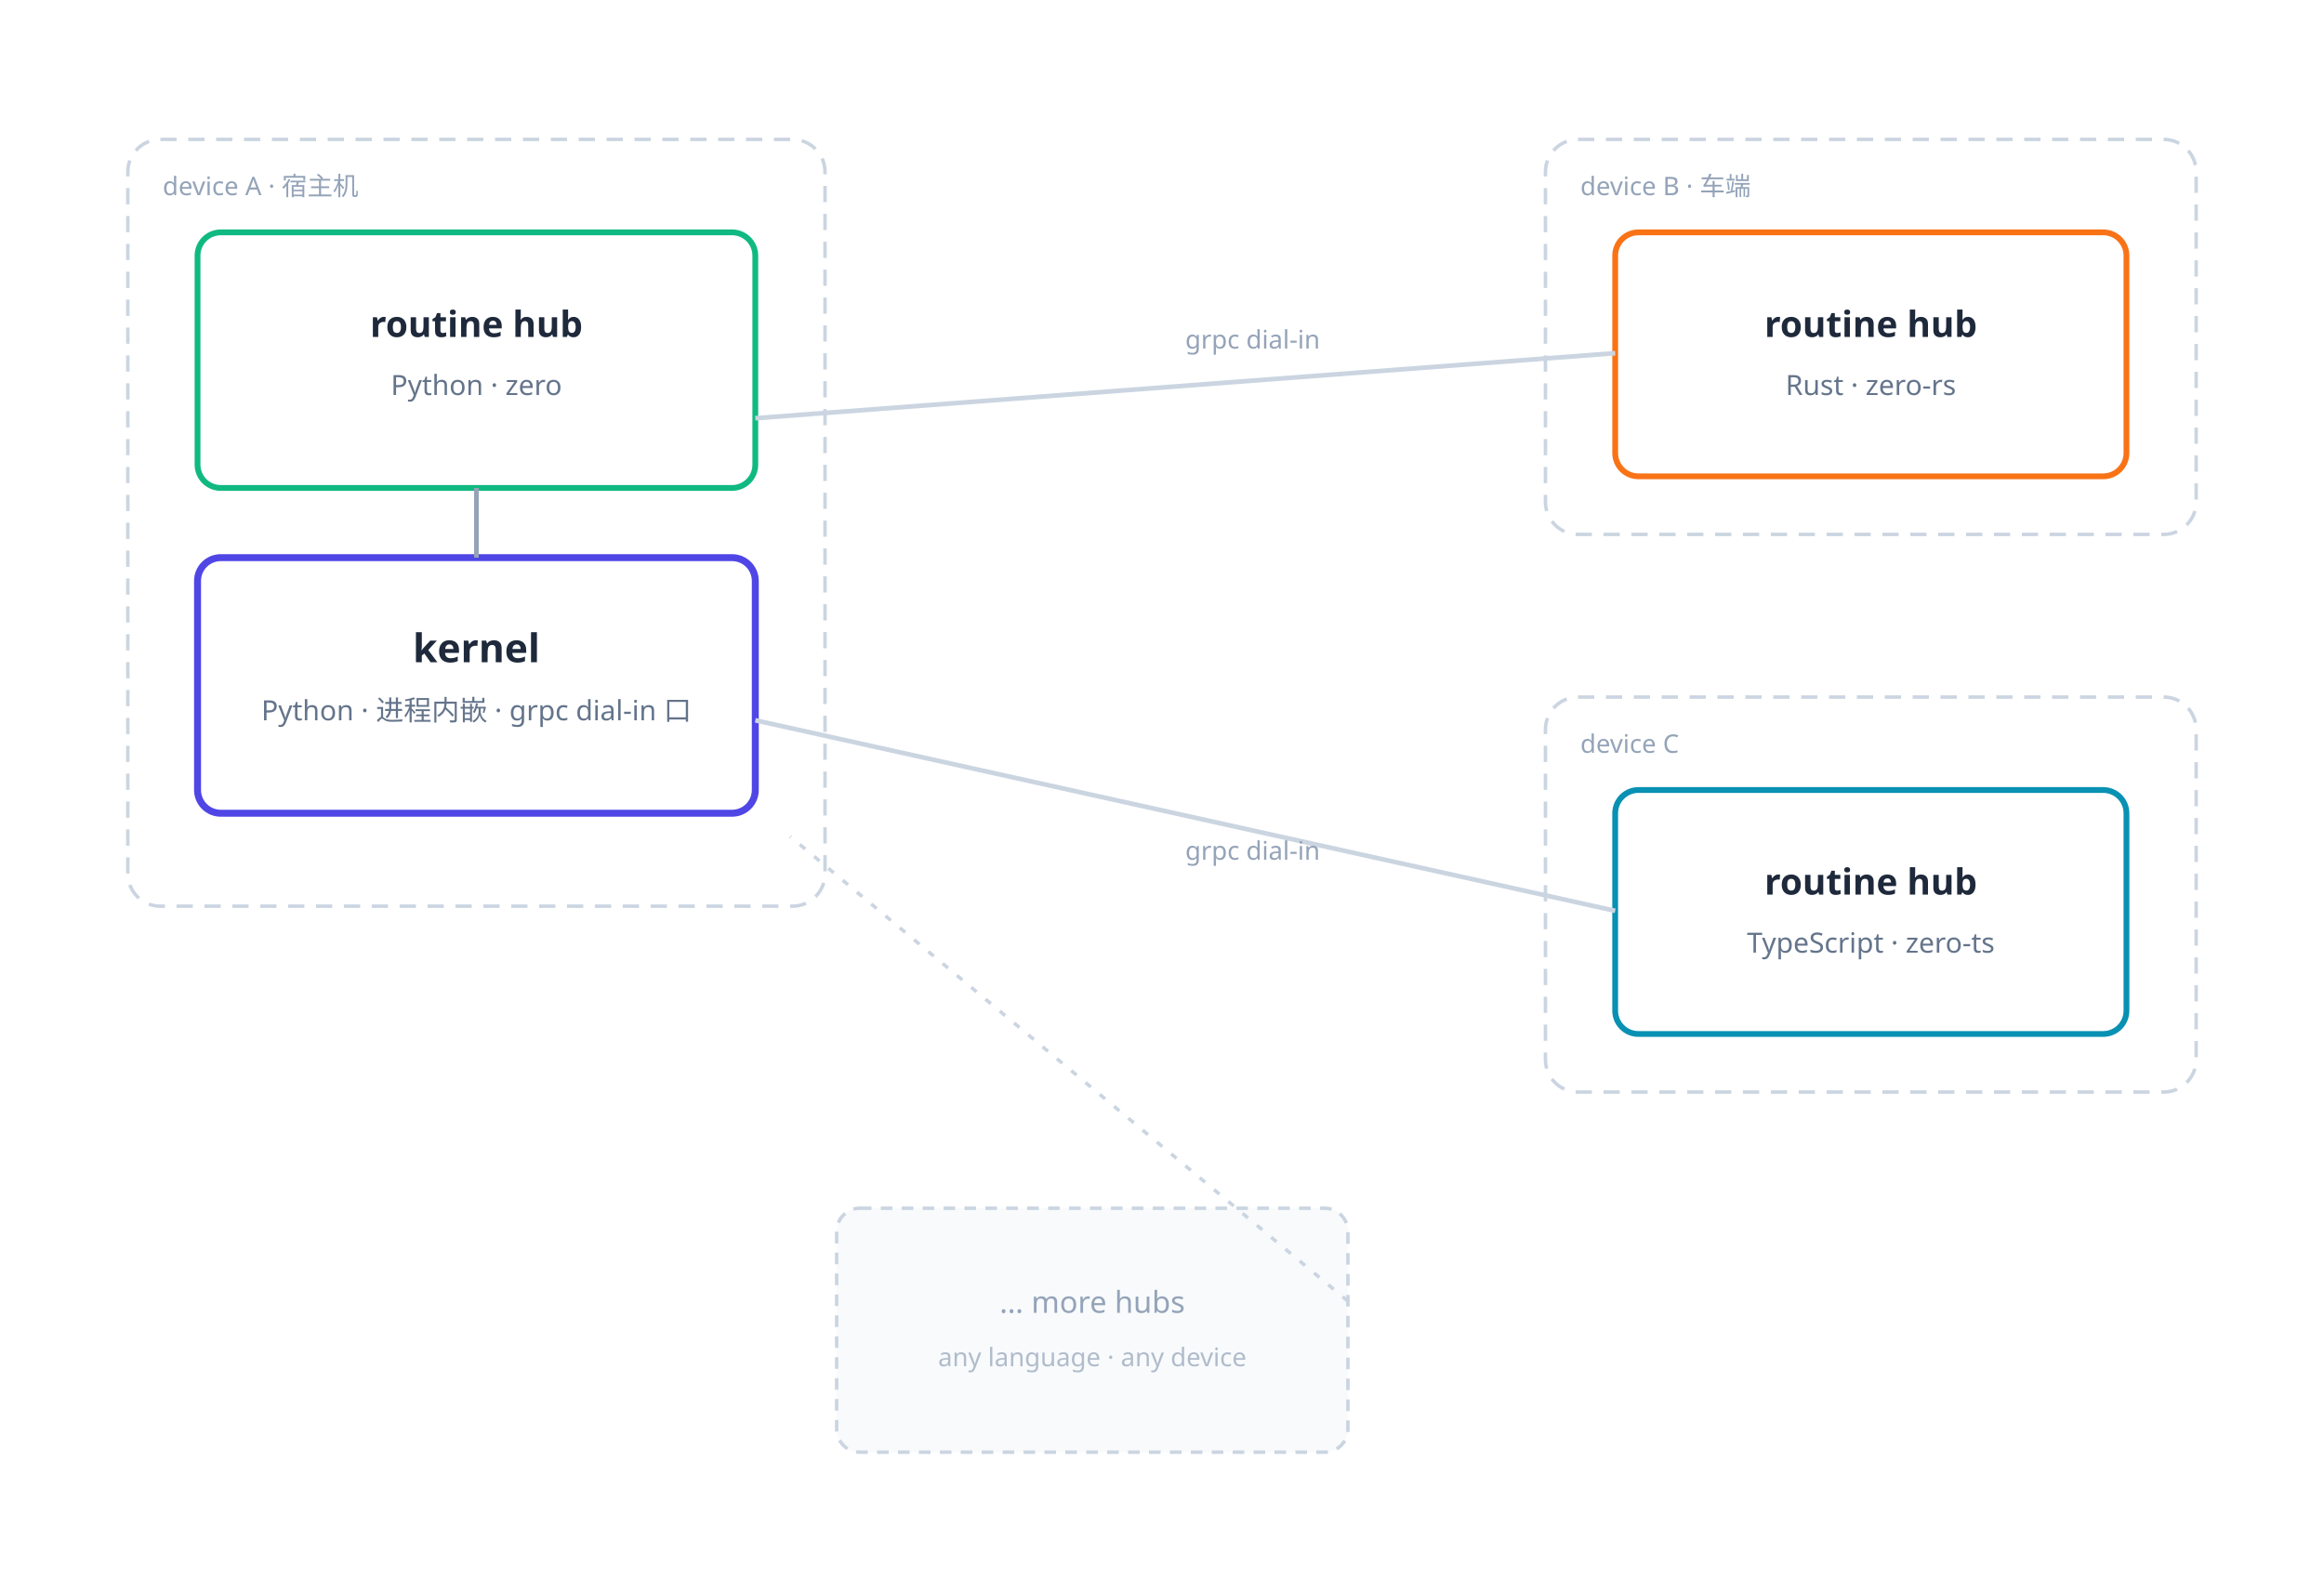
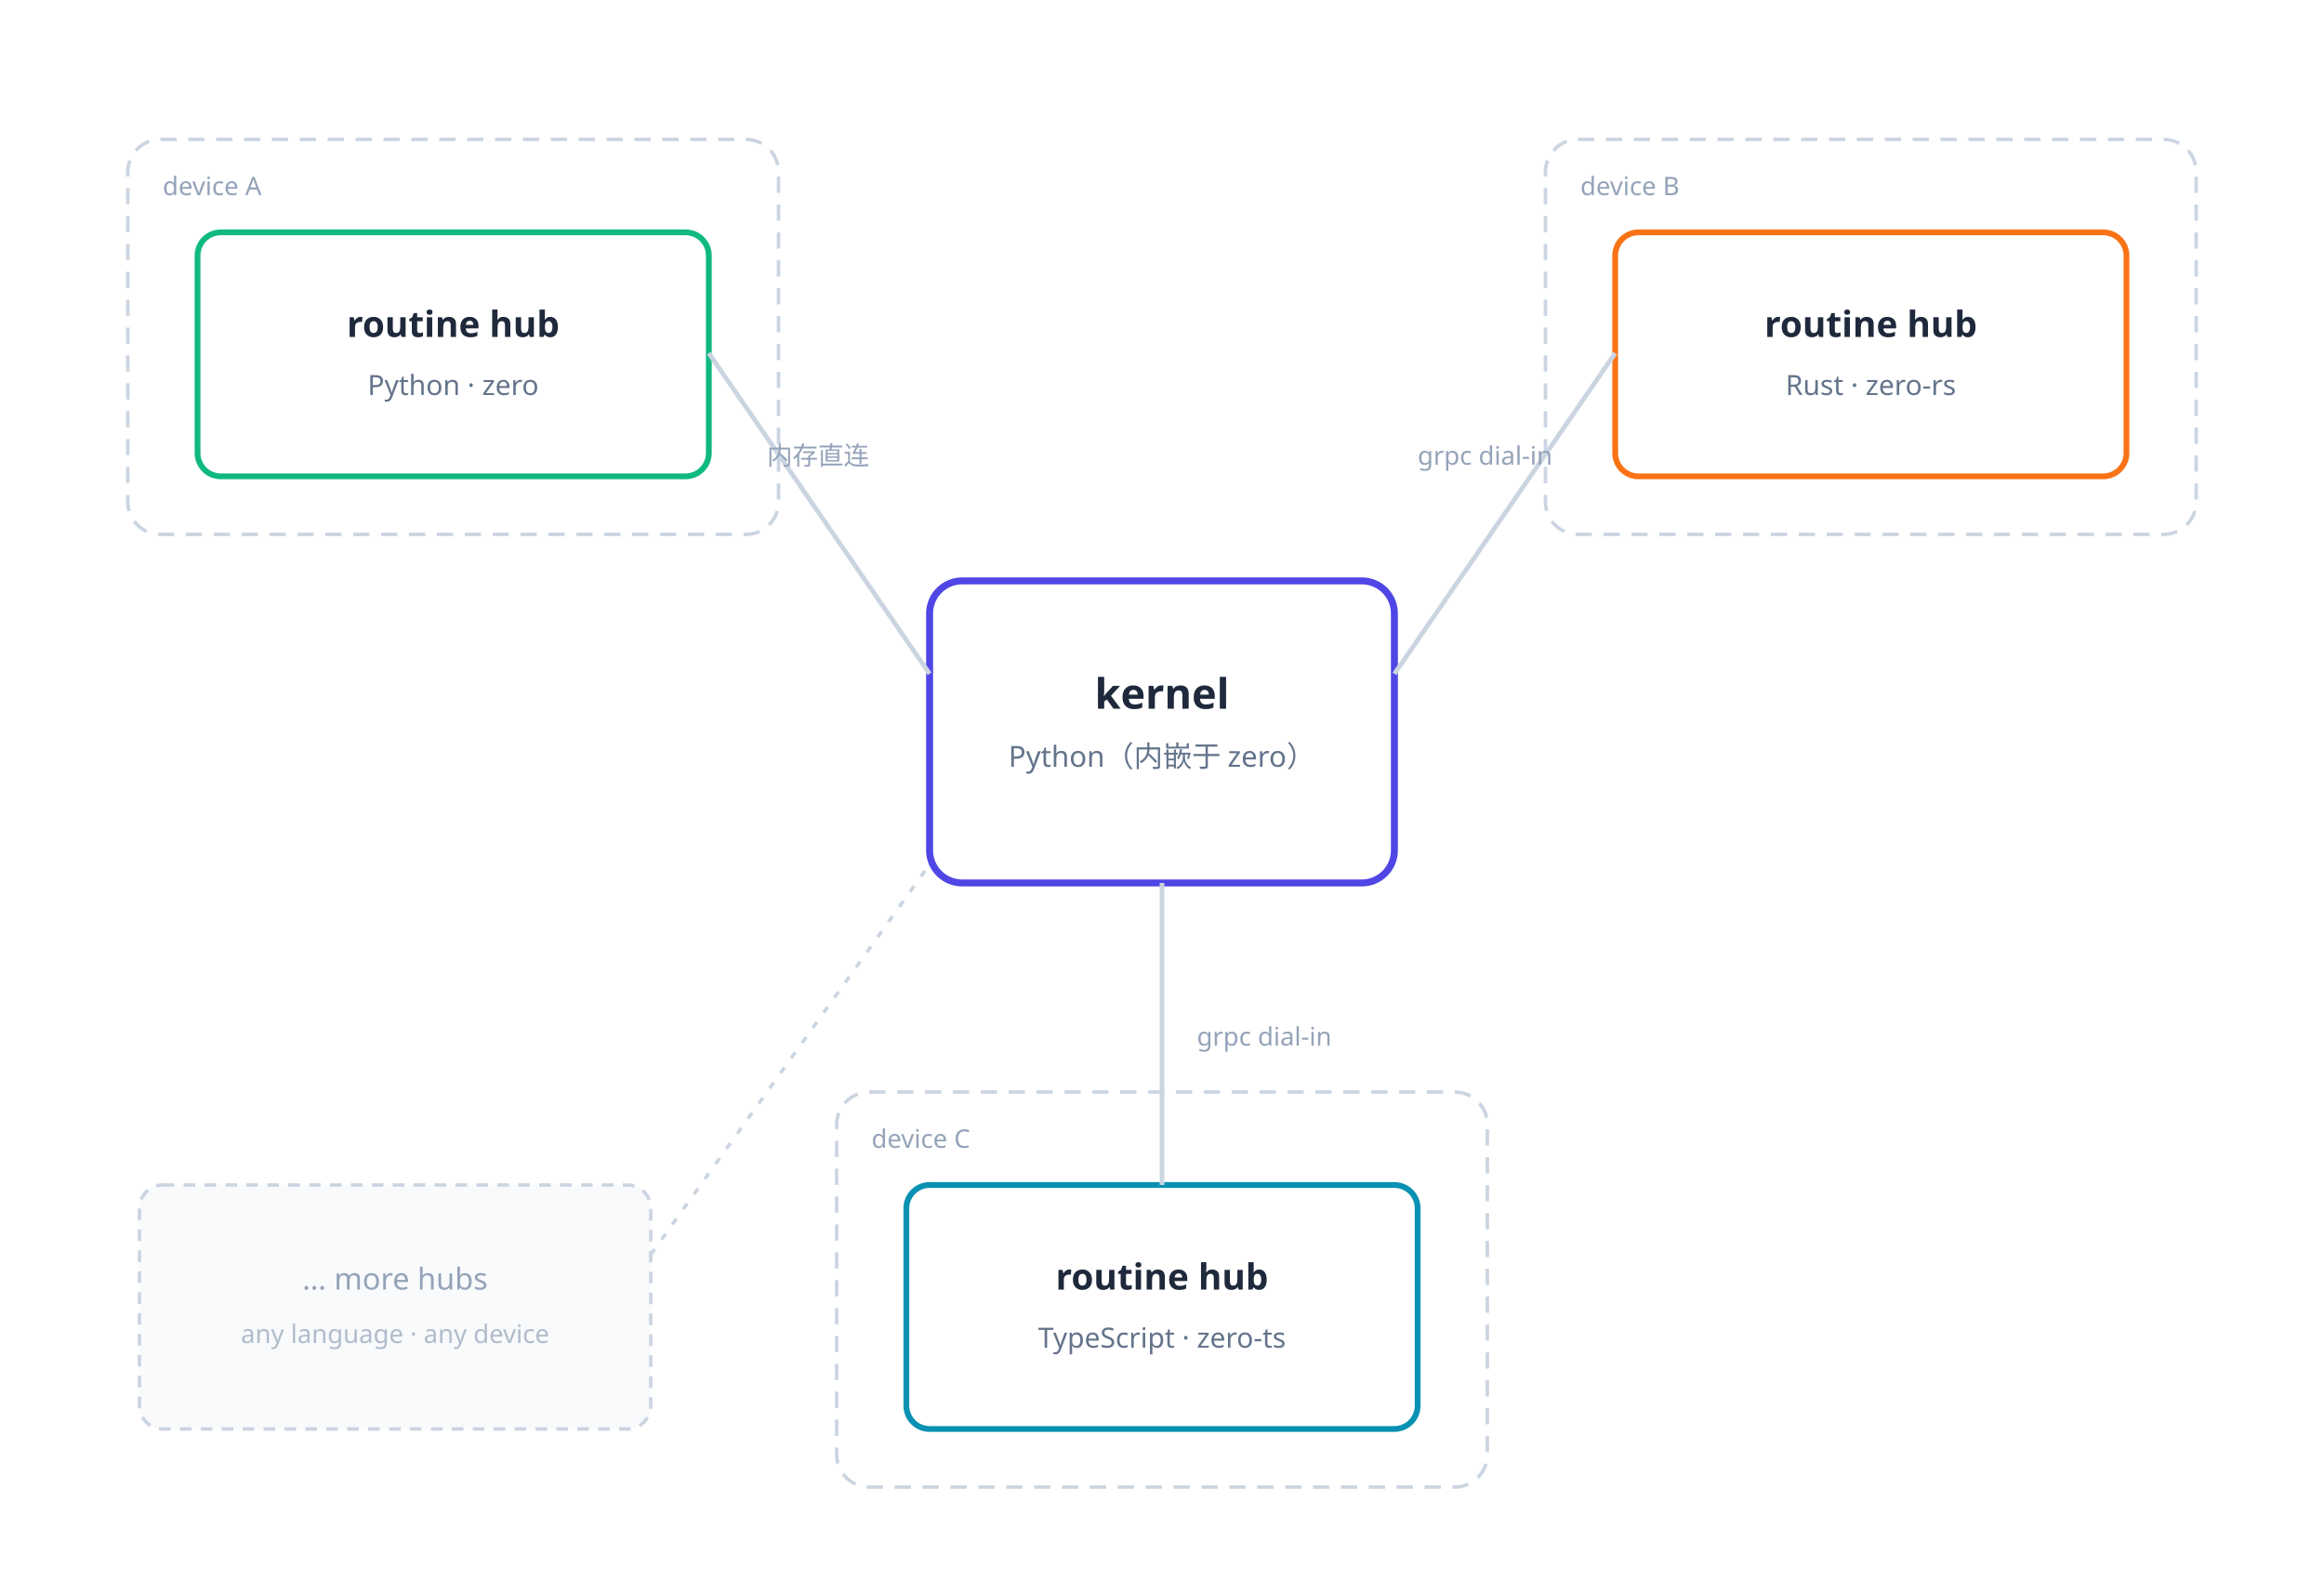
<svg xmlns="http://www.w3.org/2000/svg" viewBox="0 0 1000 680" font-family="'PingFang SC','Microsoft YaHei','Segoe UI',sans-serif">
  <rect width="1000" height="680" fill="#FFFFFF" />
-   <rect x="55" y="60" width="300" height="330" rx="14" fill="none" stroke="#CBD5E1" stroke-width="1.5" stroke-dasharray="7 5" />
-   <text x="70" y="84" font-size="11" fill="#94A3B8">device A · 宿主机</text>
-   <rect x="85" y="100" width="240" height="110" rx="10" fill="#FFFFFF" stroke="#10B981" stroke-width="2.5" />
-   <text x="205" y="145" text-anchor="middle" font-size="15.5" font-weight="700" fill="#1E293B">routine hub</text>
-   <text x="205" y="170" text-anchor="middle" font-size="12" fill="#64748B">Python · zero</text>
-   <rect x="85" y="240" width="240" height="110" rx="10" fill="#FFFFFF" stroke="#4F46E5" stroke-width="3" />
-   <text x="205" y="285" text-anchor="middle" font-size="17" font-weight="700" fill="#1E293B">kernel</text>
-   <text x="205" y="310" text-anchor="middle" font-size="12" fill="#64748B">Python · 进程内嵌 · grpc dial-in 口</text>
-   <line x1="205" y1="210" x2="205" y2="240" stroke="#94A3B8" stroke-width="2" />
+   <rect x="55" y="60" width="280" height="170" rx="14" fill="none" stroke="#CBD5E1" stroke-width="1.5" stroke-dasharray="7 5" />
+   <text x="70" y="84" font-size="11" fill="#94A3B8">device A</text>
+   <rect x="85" y="100" width="220" height="105" rx="10" fill="#FFFFFF" stroke="#10B981" stroke-width="2.5" />
+   <text x="195" y="145" text-anchor="middle" font-size="15.5" font-weight="700" fill="#1E293B">routine hub</text>
+   <text x="195" y="170" text-anchor="middle" font-size="12" fill="#64748B">Python · zero</text>
  <rect x="665" y="60" width="280" height="170" rx="14" fill="none" stroke="#CBD5E1" stroke-width="1.5" stroke-dasharray="7 5" />
-   <text x="680" y="84" font-size="11" fill="#94A3B8">device B · 车端</text>
+   <text x="680" y="84" font-size="11" fill="#94A3B8">device B</text>
  <rect x="695" y="100" width="220" height="105" rx="10" fill="#FFFFFF" stroke="#F97316" stroke-width="2.5" />
  <text x="805" y="145" text-anchor="middle" font-size="15.5" font-weight="700" fill="#1E293B">routine hub</text>
  <text x="805" y="170" text-anchor="middle" font-size="12" fill="#64748B">Rust · zero-rs</text>
-   <rect x="665" y="300" width="280" height="170" rx="14" fill="none" stroke="#CBD5E1" stroke-width="1.5" stroke-dasharray="7 5" />
-   <text x="680" y="324" font-size="11" fill="#94A3B8">device C</text>
-   <rect x="695" y="340" width="220" height="105" rx="10" fill="#FFFFFF" stroke="#0891B2" stroke-width="2.5" />
-   <text x="805" y="385" text-anchor="middle" font-size="15.5" font-weight="700" fill="#1E293B">routine hub</text>
-   <text x="805" y="410" text-anchor="middle" font-size="12" fill="#64748B">TypeScript · zero-ts</text>
-   <rect x="360" y="520" width="220" height="105" rx="10" fill="#F8FAFC" stroke="#CBD5E1" stroke-width="1.5" stroke-dasharray="5 4" />
-   <text x="470" y="565" text-anchor="middle" font-size="13" fill="#94A3B8">… more hubs</text>
-   <text x="470" y="588" text-anchor="middle" font-size="11" fill="#B0BCCB">any language · any device</text>
-   <line x1="695" y1="152" x2="325" y2="180" stroke="#CBD5E1" stroke-width="2" />
-   <text x="510" y="150" font-size="11" fill="#94A3B8">grpc dial-in</text>
-   <line x1="695" y1="392" x2="325" y2="310" stroke="#CBD5E1" stroke-width="2" />
-   <text x="510" y="370" font-size="11" fill="#94A3B8">grpc dial-in</text>
-   <line x1="580" y1="560" x2="340" y2="360" stroke="#CBD5E1" stroke-width="1.5" stroke-dasharray="3 5" />
+   <rect x="360" y="470" width="280" height="170" rx="14" fill="none" stroke="#CBD5E1" stroke-width="1.5" stroke-dasharray="7 5" />
+   <text x="375" y="494" font-size="11" fill="#94A3B8">device C</text>
+   <rect x="390" y="510" width="220" height="105" rx="10" fill="#FFFFFF" stroke="#0891B2" stroke-width="2.5" />
+   <text x="500" y="555" text-anchor="middle" font-size="15.5" font-weight="700" fill="#1E293B">routine hub</text>
+   <text x="500" y="580" text-anchor="middle" font-size="12" fill="#64748B">TypeScript · zero-ts</text>
+   <rect x="60" y="510" width="220" height="105" rx="10" fill="#F8FAFC" stroke="#CBD5E1" stroke-width="1.5" stroke-dasharray="5 4" />
+   <text x="170" y="555" text-anchor="middle" font-size="13" fill="#94A3B8">… more hubs</text>
+   <text x="170" y="578" text-anchor="middle" font-size="11" fill="#B0BCCB">any language · any device</text>
+   <line x1="280" y1="540" x2="400" y2="372" stroke="#CBD5E1" stroke-width="1.5" stroke-dasharray="3 5" />
+   <rect x="400" y="250" width="200" height="130" rx="14" fill="#FFFFFF" stroke="#4F46E5" stroke-width="3" />
+   <text x="500" y="305" text-anchor="middle" font-size="18" font-weight="700" fill="#1E293B">kernel</text>
+   <text x="500" y="330" text-anchor="middle" font-size="12.5" fill="#64748B">Python（内嵌于 zero）</text>
+   <line x1="305" y1="152" x2="400" y2="290" stroke="#CBD5E1" stroke-width="2" />
+   <text x="330" y="200" font-size="11" fill="#94A3B8">内存直连</text>
+   <line x1="695" y1="152" x2="600" y2="290" stroke="#CBD5E1" stroke-width="2" />
+   <text x="610" y="200" font-size="11" fill="#94A3B8">grpc dial-in</text>
+   <line x1="500" y1="510" x2="500" y2="380" stroke="#CBD5E1" stroke-width="2" />
+   <text x="515" y="450" font-size="11" fill="#94A3B8">grpc dial-in</text>
</svg>
